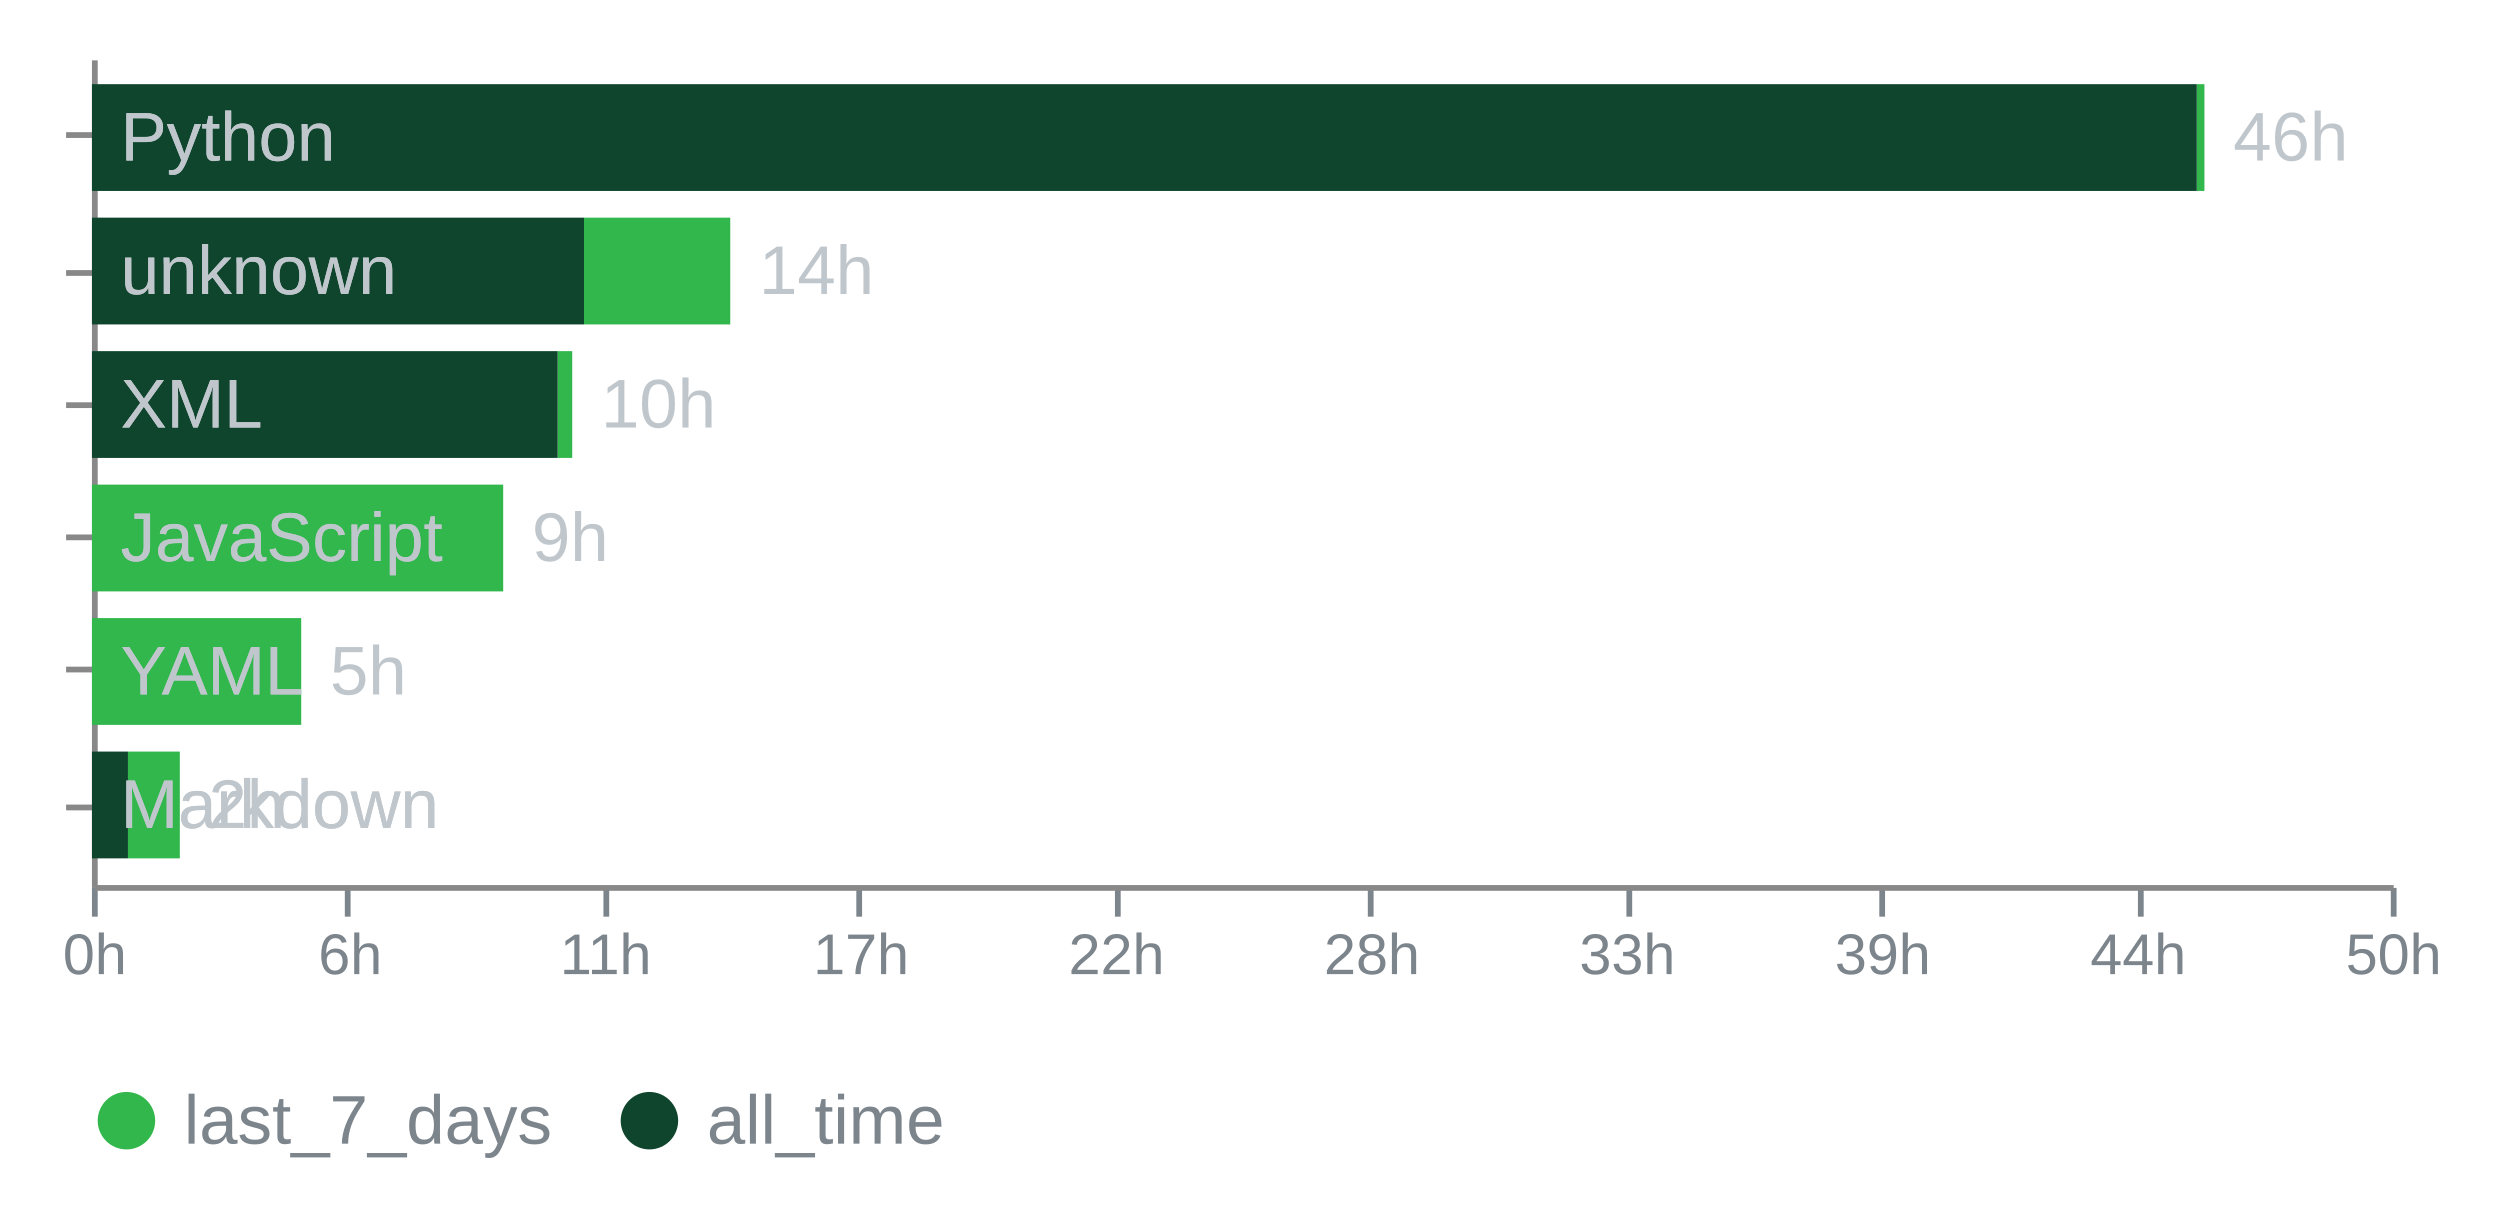
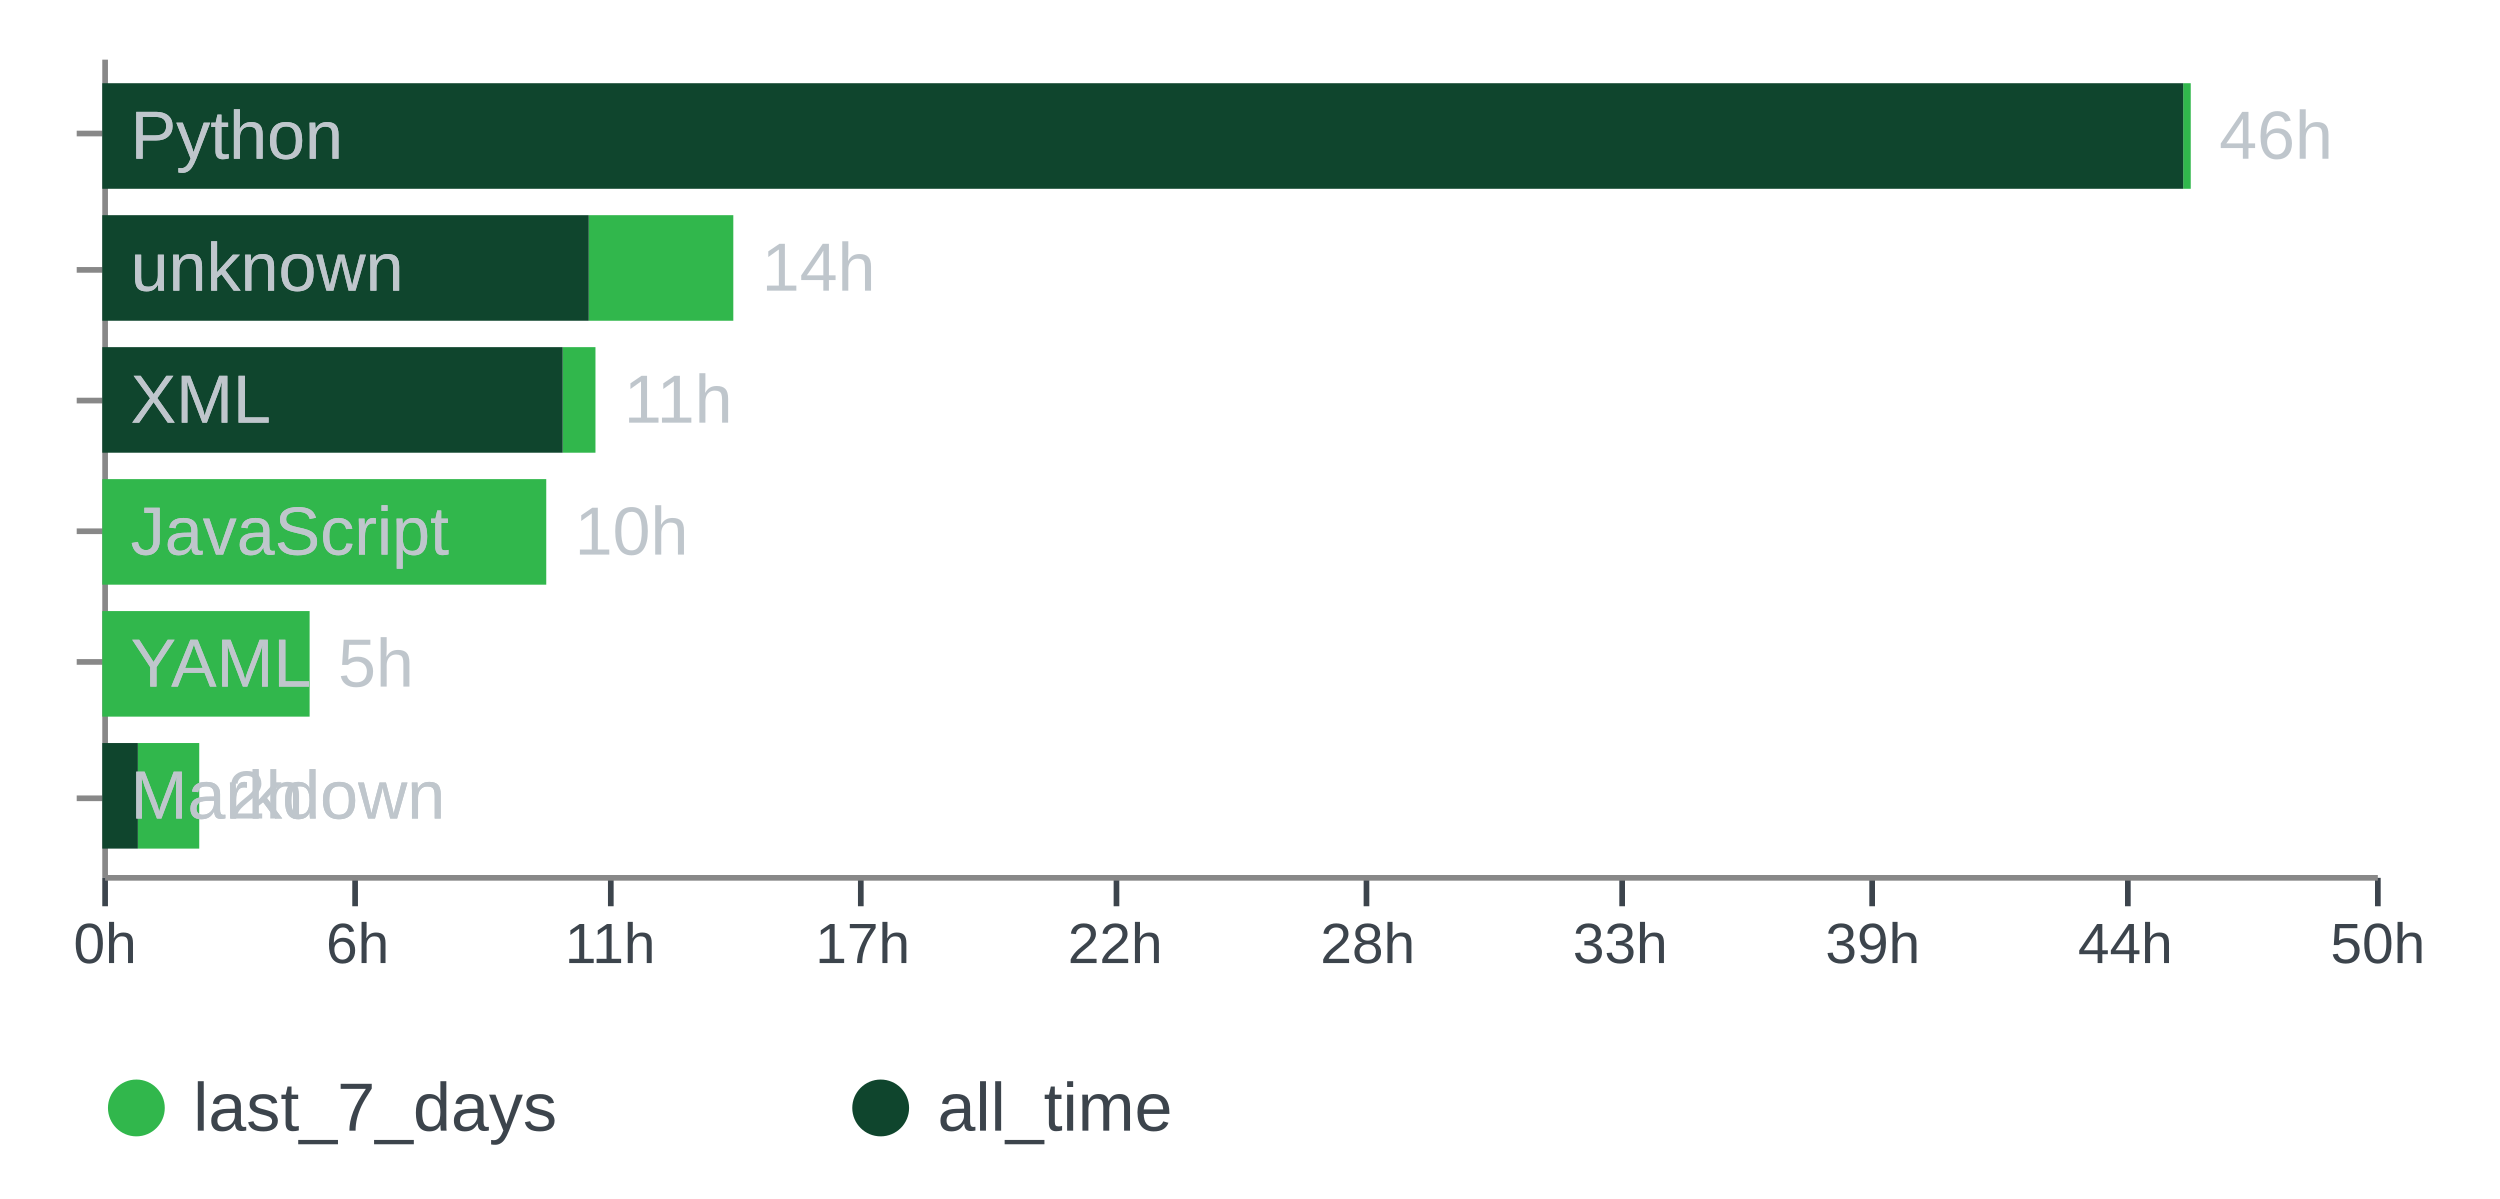
- <svg xmlns="http://www.w3.org/2000/svg" version="1.1" class="marks" width="435" height="211" viewBox="0 0 435 211">
-   <g fill="none" stroke-miterlimit="10" transform="translate(16,10)">
+ <svg xmlns="http://www.w3.org/2000/svg" version="1.1" class="marks" width="440" height="211" viewBox="0 0 440 211">
+   <g fill="none" stroke-miterlimit="10" transform="translate(18,10)">
    <g class="mark-group role-frame root" role="graphics-object" aria-roledescription="group mark container">
      <g transform="translate(0,0)">
        <path class="background" aria-hidden="true" d="M0,0h400v144h-400Z" />
        <g>
          <g class="mark-group role-axis" role="graphics-symbol" aria-roledescription="axis" aria-label="Y-axis for a discrete scale with 6 values: Python, unknown, XML, JavaScript, YAML, Markdown">
            <g transform="translate(0.5,0.5)">
              <path class="background" aria-hidden="true" d="M0,0h0v0h0Z" pointer-events="none" />
              <g>
                <g class="mark-rule role-axis-tick" pointer-events="none">
                  <line transform="translate(0,13)" x2="-5" y2="0" stroke="#888" stroke-width="1" opacity="1" />
                  <line transform="translate(0,37)" x2="-5" y2="0" stroke="#888" stroke-width="1" opacity="1" />
                  <line transform="translate(0,60)" x2="-5" y2="0" stroke="#888" stroke-width="1" opacity="1" />
                  <line transform="translate(0,83)" x2="-5" y2="0" stroke="#888" stroke-width="1" opacity="1" />
                  <line transform="translate(0,106)" x2="-5" y2="0" stroke="#888" stroke-width="1" opacity="1" />
                  <line transform="translate(0,130)" x2="-5" y2="0" stroke="#888" stroke-width="1" opacity="1" />
                </g>
                <g class="mark-rule role-axis-domain" pointer-events="none">
                  <line transform="translate(0,0)" x2="0" y2="144" stroke="#888" stroke-width="1" opacity="1" />
                </g>
              </g>
              <path class="foreground" aria-hidden="true" d="" pointer-events="none" display="none" />
            </g>
          </g>
          <g class="mark-rect role-mark" role="graphics-symbol" aria-roledescription="rect mark container">
            <path d="M366.238,4.645h1.333v18.581h-1.333Z" fill="#31b74c" />
            <path d="M0,4.645h366.238v18.581h-366.238Z" fill="#0f452d" />
            <path d="M85.618,27.871h25.444v18.581h-25.444Z" fill="#31b74c" />
            <path d="M0,27.871h85.618v18.581h-85.618Z" fill="#0f452d" />
-             <path d="M81.031,51.097h2.536v18.581h-2.536Z" fill="#31b74c" />
+             <path d="M81.031,51.097h5.771v18.581h-5.771Z" fill="#31b74c" />
            <path d="M0,51.097h81.031v18.581h-81.031Z" fill="#0f452d" />
-             <path d="M0,74.323h71.556v18.581h-71.556Z" fill="#31b74c" />
+             <path d="M0,74.323h78.14v18.581h-78.14Z" fill="#31b74c" />
            <path d="M0,74.323h0v18.581h0Z" fill="#0f452d" />
-             <path d="M0,97.548h36.411v18.581h-36.411Z" fill="#31b74c" />
+             <path d="M0,97.548h36.493v18.581h-36.493Z" fill="#31b74c" />
            <path d="M0,97.548h0v18.581h0Z" fill="#0f452d" />
-             <path d="M6.264,120.774h9.027v18.581h-9.027Z" fill="#31b74c" />
+             <path d="M6.264,120.774h10.802v18.581h-10.802Z" fill="#31b74c" />
            <path d="M0,120.774h6.264v18.581h-6.264Z" fill="#0f452d" />
          </g>
          <g class="mark-text role-mark" role="graphics-object" aria-roledescription="text mark container">
            <text text-anchor="start" transform="translate(5,17.93548)" font-family="Arial, sans-serif" font-size="12px" fill="#bfc6cc">Python</text>
            <text text-anchor="start" transform="translate(5,17.93548)" font-family="Arial, sans-serif" font-size="12px" fill="#bfc6cc">Python</text>
            <text text-anchor="start" transform="translate(5,41.16129)" font-family="Arial, sans-serif" font-size="12px" fill="#bfc6cc">unknown</text>
            <text text-anchor="start" transform="translate(5,41.16129)" font-family="Arial, sans-serif" font-size="12px" fill="#bfc6cc">unknown</text>
            <text text-anchor="start" transform="translate(5,64.3871)" font-family="Arial, sans-serif" font-size="12px" fill="#bfc6cc">XML</text>
            <text text-anchor="start" transform="translate(5,64.3871)" font-family="Arial, sans-serif" font-size="12px" fill="#bfc6cc">XML</text>
            <text text-anchor="start" transform="translate(5,87.6129)" font-family="Arial, sans-serif" font-size="12px" fill="#bfc6cc">JavaScript</text>
            <text text-anchor="start" transform="translate(5,87.6129)" font-family="Arial, sans-serif" font-size="12px" fill="#bfc6cc">JavaScript</text>
            <text text-anchor="start" transform="translate(5,110.8387)" font-family="Arial, sans-serif" font-size="12px" fill="#bfc6cc">YAML</text>
            <text text-anchor="start" transform="translate(5,110.8387)" font-family="Arial, sans-serif" font-size="12px" fill="#bfc6cc">YAML</text>
            <text text-anchor="start" transform="translate(5,134.0645)" font-family="Arial, sans-serif" font-size="12px" fill="#bfc6cc">Markdown</text>
            <text text-anchor="start" transform="translate(5,134.0645)" font-family="Arial, sans-serif" font-size="12px" fill="#bfc6cc">Markdown</text>
          </g>
          <g class="mark-text role-mark" role="graphics-object" aria-roledescription="text mark container">
            <text text-anchor="start" transform="translate(372.5711,17.93548)" font-family="Arial, sans-serif" font-size="12px" fill="#bfc6cc">46h</text>
            <text text-anchor="start" transform="translate(116.0622,41.16129)" font-family="Arial, sans-serif" font-size="12px" fill="#bfc6cc">14h</text>
-             <text text-anchor="start" transform="translate(88.56667,64.3871)" font-family="Arial, sans-serif" font-size="12px" fill="#bfc6cc">10h</text>
-             <text text-anchor="start" transform="translate(76.55556,87.6129)" font-family="Arial, sans-serif" font-size="12px" fill="#bfc6cc">9h</text>
-             <text text-anchor="start" transform="translate(41.41111,110.8387)" font-family="Arial, sans-serif" font-size="12px" fill="#bfc6cc">5h</text>
-             <text text-anchor="start" transform="translate(20.29111,134.0645)" font-family="Arial, sans-serif" font-size="12px" fill="#bfc6cc">2h</text>
+             <text text-anchor="start" transform="translate(91.80222,64.3871)" font-family="Arial, sans-serif" font-size="12px" fill="#bfc6cc">11h</text>
+             <text text-anchor="start" transform="translate(83.14,87.6129)" font-family="Arial, sans-serif" font-size="12px" fill="#bfc6cc">10h</text>
+             <text text-anchor="start" transform="translate(41.49333,110.8387)" font-family="Arial, sans-serif" font-size="12px" fill="#bfc6cc">5h</text>
+             <text text-anchor="start" transform="translate(22.06667,134.0645)" font-family="Arial, sans-serif" font-size="12px" fill="#bfc6cc">2h</text>
          </g>
          <g class="mark-group role-legend" role="graphics-symbol" aria-roledescription="legend" aria-label="Symbol legend for fill color with 2 values: last_7_days, all_time">
            <g transform="translate(0,179)">
-               <path class="background" aria-hidden="true" d="M0,0h149v12h-149Z" pointer-events="none" />
+               <path class="background" aria-hidden="true" d="M0,0h223v12h-223Z" pointer-events="none" />
              <g>
                <g class="mark-group role-legend-entry">
                  <g transform="translate(0,0)">
                    <path class="background" aria-hidden="true" d="M0,0h0v0h0Z" pointer-events="none" />
                    <g>
                      <g class="mark-group role-scope" role="graphics-object" aria-roledescription="group mark container">
                        <g transform="translate(0,0)">
-                           <path class="background" aria-hidden="true" d="M0,0h80.043v12h-80.043Z" pointer-events="none" opacity="1" />
+                           <path class="background" aria-hidden="true" d="M0,0h121v12h-121Z" pointer-events="none" opacity="1" />
                          <g>
                            <g class="mark-symbol role-legend-symbol" pointer-events="none">
                              <path transform="translate(6,6)" d="M5,0A5,5,0,1,1,-5,0A5,5,0,1,1,5,0" fill="#31b74c" stroke-width="1.5" opacity="1" />
                            </g>
                            <g class="mark-text role-legend-label" pointer-events="none">
-                               <text text-anchor="start" transform="translate(16,10)" font-family="Arial, sans-serif" font-size="12px" fill="#7c848c" opacity="1">last_7_days</text>
+                               <text text-anchor="start" transform="translate(16,10)" font-family="Arial, sans-serif" font-size="12px" fill="#3c444c" opacity="1">last_7_days</text>
                            </g>
                          </g>
                          <path class="foreground" aria-hidden="true" d="" pointer-events="none" display="none" />
                        </g>
-                         <g transform="translate(91,0)">
-                           <path class="background" aria-hidden="true" d="M0,0h57.35v12h-57.35Z" pointer-events="none" opacity="1" />
+                         <g transform="translate(131,0)">
+                           <path class="background" aria-hidden="true" d="M0,0h92v12h-92Z" pointer-events="none" opacity="1" />
                          <g>
                            <g class="mark-symbol role-legend-symbol" pointer-events="none">
                              <path transform="translate(6,6)" d="M5,0A5,5,0,1,1,-5,0A5,5,0,1,1,5,0" fill="#0f452d" stroke-width="1.5" opacity="1" />
                            </g>
                            <g class="mark-text role-legend-label" pointer-events="none">
-                               <text text-anchor="start" transform="translate(16,10)" font-family="Arial, sans-serif" font-size="12px" fill="#7c848c" opacity="1">all_time</text>
+                               <text text-anchor="start" transform="translate(16,10)" font-family="Arial, sans-serif" font-size="12px" fill="#3c444c" opacity="1">all_time</text>
                            </g>
                          </g>
                          <path class="foreground" aria-hidden="true" d="" pointer-events="none" display="none" />
                        </g>
                      </g>
                    </g>
                    <path class="foreground" aria-hidden="true" d="" pointer-events="none" display="none" />
                  </g>
                </g>
              </g>
              <path class="foreground" aria-hidden="true" d="" pointer-events="none" display="none" />
            </g>
          </g>
          <g class="mark-group role-axis" role="graphics-symbol" aria-roledescription="axis" aria-label="X-axis for a linear scale with values from 0k to 180k">
            <g transform="translate(0.5,144.5)">
              <path class="background" aria-hidden="true" d="M0,0h0v0h0Z" pointer-events="none" />
              <g>
                <g class="mark-rule role-axis-tick" pointer-events="none">
-                   <line transform="translate(0,0)" x2="0" y2="5" stroke="#7c848c" stroke-width="1" opacity="1" />
-                   <line transform="translate(44,0)" x2="0" y2="5" stroke="#7c848c" stroke-width="1" opacity="1" />
-                   <line transform="translate(89,0)" x2="0" y2="5" stroke="#7c848c" stroke-width="1" opacity="1" />
-                   <line transform="translate(133,0)" x2="0" y2="5" stroke="#7c848c" stroke-width="1" opacity="1" />
-                   <line transform="translate(178,0)" x2="0" y2="5" stroke="#7c848c" stroke-width="1" opacity="1" />
-                   <line transform="translate(222,0)" x2="0" y2="5" stroke="#7c848c" stroke-width="1" opacity="1" />
-                   <line transform="translate(267,0)" x2="0" y2="5" stroke="#7c848c" stroke-width="1" opacity="1" />
-                   <line transform="translate(311,0)" x2="0" y2="5" stroke="#7c848c" stroke-width="1" opacity="1" />
-                   <line transform="translate(356,0)" x2="0" y2="5" stroke="#7c848c" stroke-width="1" opacity="1" />
-                   <line transform="translate(400,0)" x2="0" y2="5" stroke="#7c848c" stroke-width="1" opacity="1" />
+                   <line transform="translate(0,0)" x2="0" y2="5" stroke="#3c444c" stroke-width="1" opacity="1" />
+                   <line transform="translate(44,0)" x2="0" y2="5" stroke="#3c444c" stroke-width="1" opacity="1" />
+                   <line transform="translate(89,0)" x2="0" y2="5" stroke="#3c444c" stroke-width="1" opacity="1" />
+                   <line transform="translate(133,0)" x2="0" y2="5" stroke="#3c444c" stroke-width="1" opacity="1" />
+                   <line transform="translate(178,0)" x2="0" y2="5" stroke="#3c444c" stroke-width="1" opacity="1" />
+                   <line transform="translate(222,0)" x2="0" y2="5" stroke="#3c444c" stroke-width="1" opacity="1" />
+                   <line transform="translate(267,0)" x2="0" y2="5" stroke="#3c444c" stroke-width="1" opacity="1" />
+                   <line transform="translate(311,0)" x2="0" y2="5" stroke="#3c444c" stroke-width="1" opacity="1" />
+                   <line transform="translate(356,0)" x2="0" y2="5" stroke="#3c444c" stroke-width="1" opacity="1" />
+                   <line transform="translate(400,0)" x2="0" y2="5" stroke="#3c444c" stroke-width="1" opacity="1" />
                </g>
                <g class="mark-text role-axis-label" pointer-events="none">
-                   <text text-anchor="middle" transform="translate(0,15)" font-family="Arial, sans-serif" font-size="10px" fill="#7c848c" opacity="1">0h</text>
-                   <text text-anchor="middle" transform="translate(44.44444,15)" font-family="Arial, sans-serif" font-size="10px" fill="#7c848c" opacity="1">6h</text>
-                   <text text-anchor="middle" transform="translate(88.88889,15)" font-family="Arial, sans-serif" font-size="10px" fill="#7c848c" opacity="1">11h</text>
-                   <text text-anchor="middle" transform="translate(133.3333,15)" font-family="Arial, sans-serif" font-size="10px" fill="#7c848c" opacity="1">17h</text>
-                   <text text-anchor="middle" transform="translate(177.7778,15)" font-family="Arial, sans-serif" font-size="10px" fill="#7c848c" opacity="1">22h</text>
-                   <text text-anchor="middle" transform="translate(222.2222,15)" font-family="Arial, sans-serif" font-size="10px" fill="#7c848c" opacity="1">28h</text>
-                   <text text-anchor="middle" transform="translate(266.6667,15)" font-family="Arial, sans-serif" font-size="10px" fill="#7c848c" opacity="1">33h</text>
-                   <text text-anchor="middle" transform="translate(311.1111,15)" font-family="Arial, sans-serif" font-size="10px" fill="#7c848c" opacity="1">39h</text>
-                   <text text-anchor="middle" transform="translate(355.5556,15)" font-family="Arial, sans-serif" font-size="10px" fill="#7c848c" opacity="1">44h</text>
-                   <text text-anchor="middle" transform="translate(400,15)" font-family="Arial, sans-serif" font-size="10px" fill="#7c848c" opacity="1">50h</text>
+                   <text text-anchor="middle" transform="translate(0,15)" font-family="Arial, sans-serif" font-size="10px" fill="#3c444c" opacity="1">0h</text>
+                   <text text-anchor="middle" transform="translate(44.44444,15)" font-family="Arial, sans-serif" font-size="10px" fill="#3c444c" opacity="1">6h</text>
+                   <text text-anchor="middle" transform="translate(88.88889,15)" font-family="Arial, sans-serif" font-size="10px" fill="#3c444c" opacity="1">11h</text>
+                   <text text-anchor="middle" transform="translate(133.3333,15)" font-family="Arial, sans-serif" font-size="10px" fill="#3c444c" opacity="1">17h</text>
+                   <text text-anchor="middle" transform="translate(177.7778,15)" font-family="Arial, sans-serif" font-size="10px" fill="#3c444c" opacity="1">22h</text>
+                   <text text-anchor="middle" transform="translate(222.2222,15)" font-family="Arial, sans-serif" font-size="10px" fill="#3c444c" opacity="1">28h</text>
+                   <text text-anchor="middle" transform="translate(266.6667,15)" font-family="Arial, sans-serif" font-size="10px" fill="#3c444c" opacity="1">33h</text>
+                   <text text-anchor="middle" transform="translate(311.1111,15)" font-family="Arial, sans-serif" font-size="10px" fill="#3c444c" opacity="1">39h</text>
+                   <text text-anchor="middle" transform="translate(355.5556,15)" font-family="Arial, sans-serif" font-size="10px" fill="#3c444c" opacity="1">44h</text>
+                   <text text-anchor="middle" transform="translate(400,15)" font-family="Arial, sans-serif" font-size="10px" fill="#3c444c" opacity="1">50h</text>
                </g>
                <g class="mark-rule role-axis-domain" pointer-events="none">
                  <line transform="translate(0,0)" x2="400" y2="0" stroke="#888" stroke-width="1" opacity="1" />
                </g>
              </g>
              <path class="foreground" aria-hidden="true" d="" pointer-events="none" display="none" />
            </g>
          </g>
        </g>
        <path class="foreground" aria-hidden="true" d="" display="none" />
      </g>
    </g>
  </g>
</svg>
